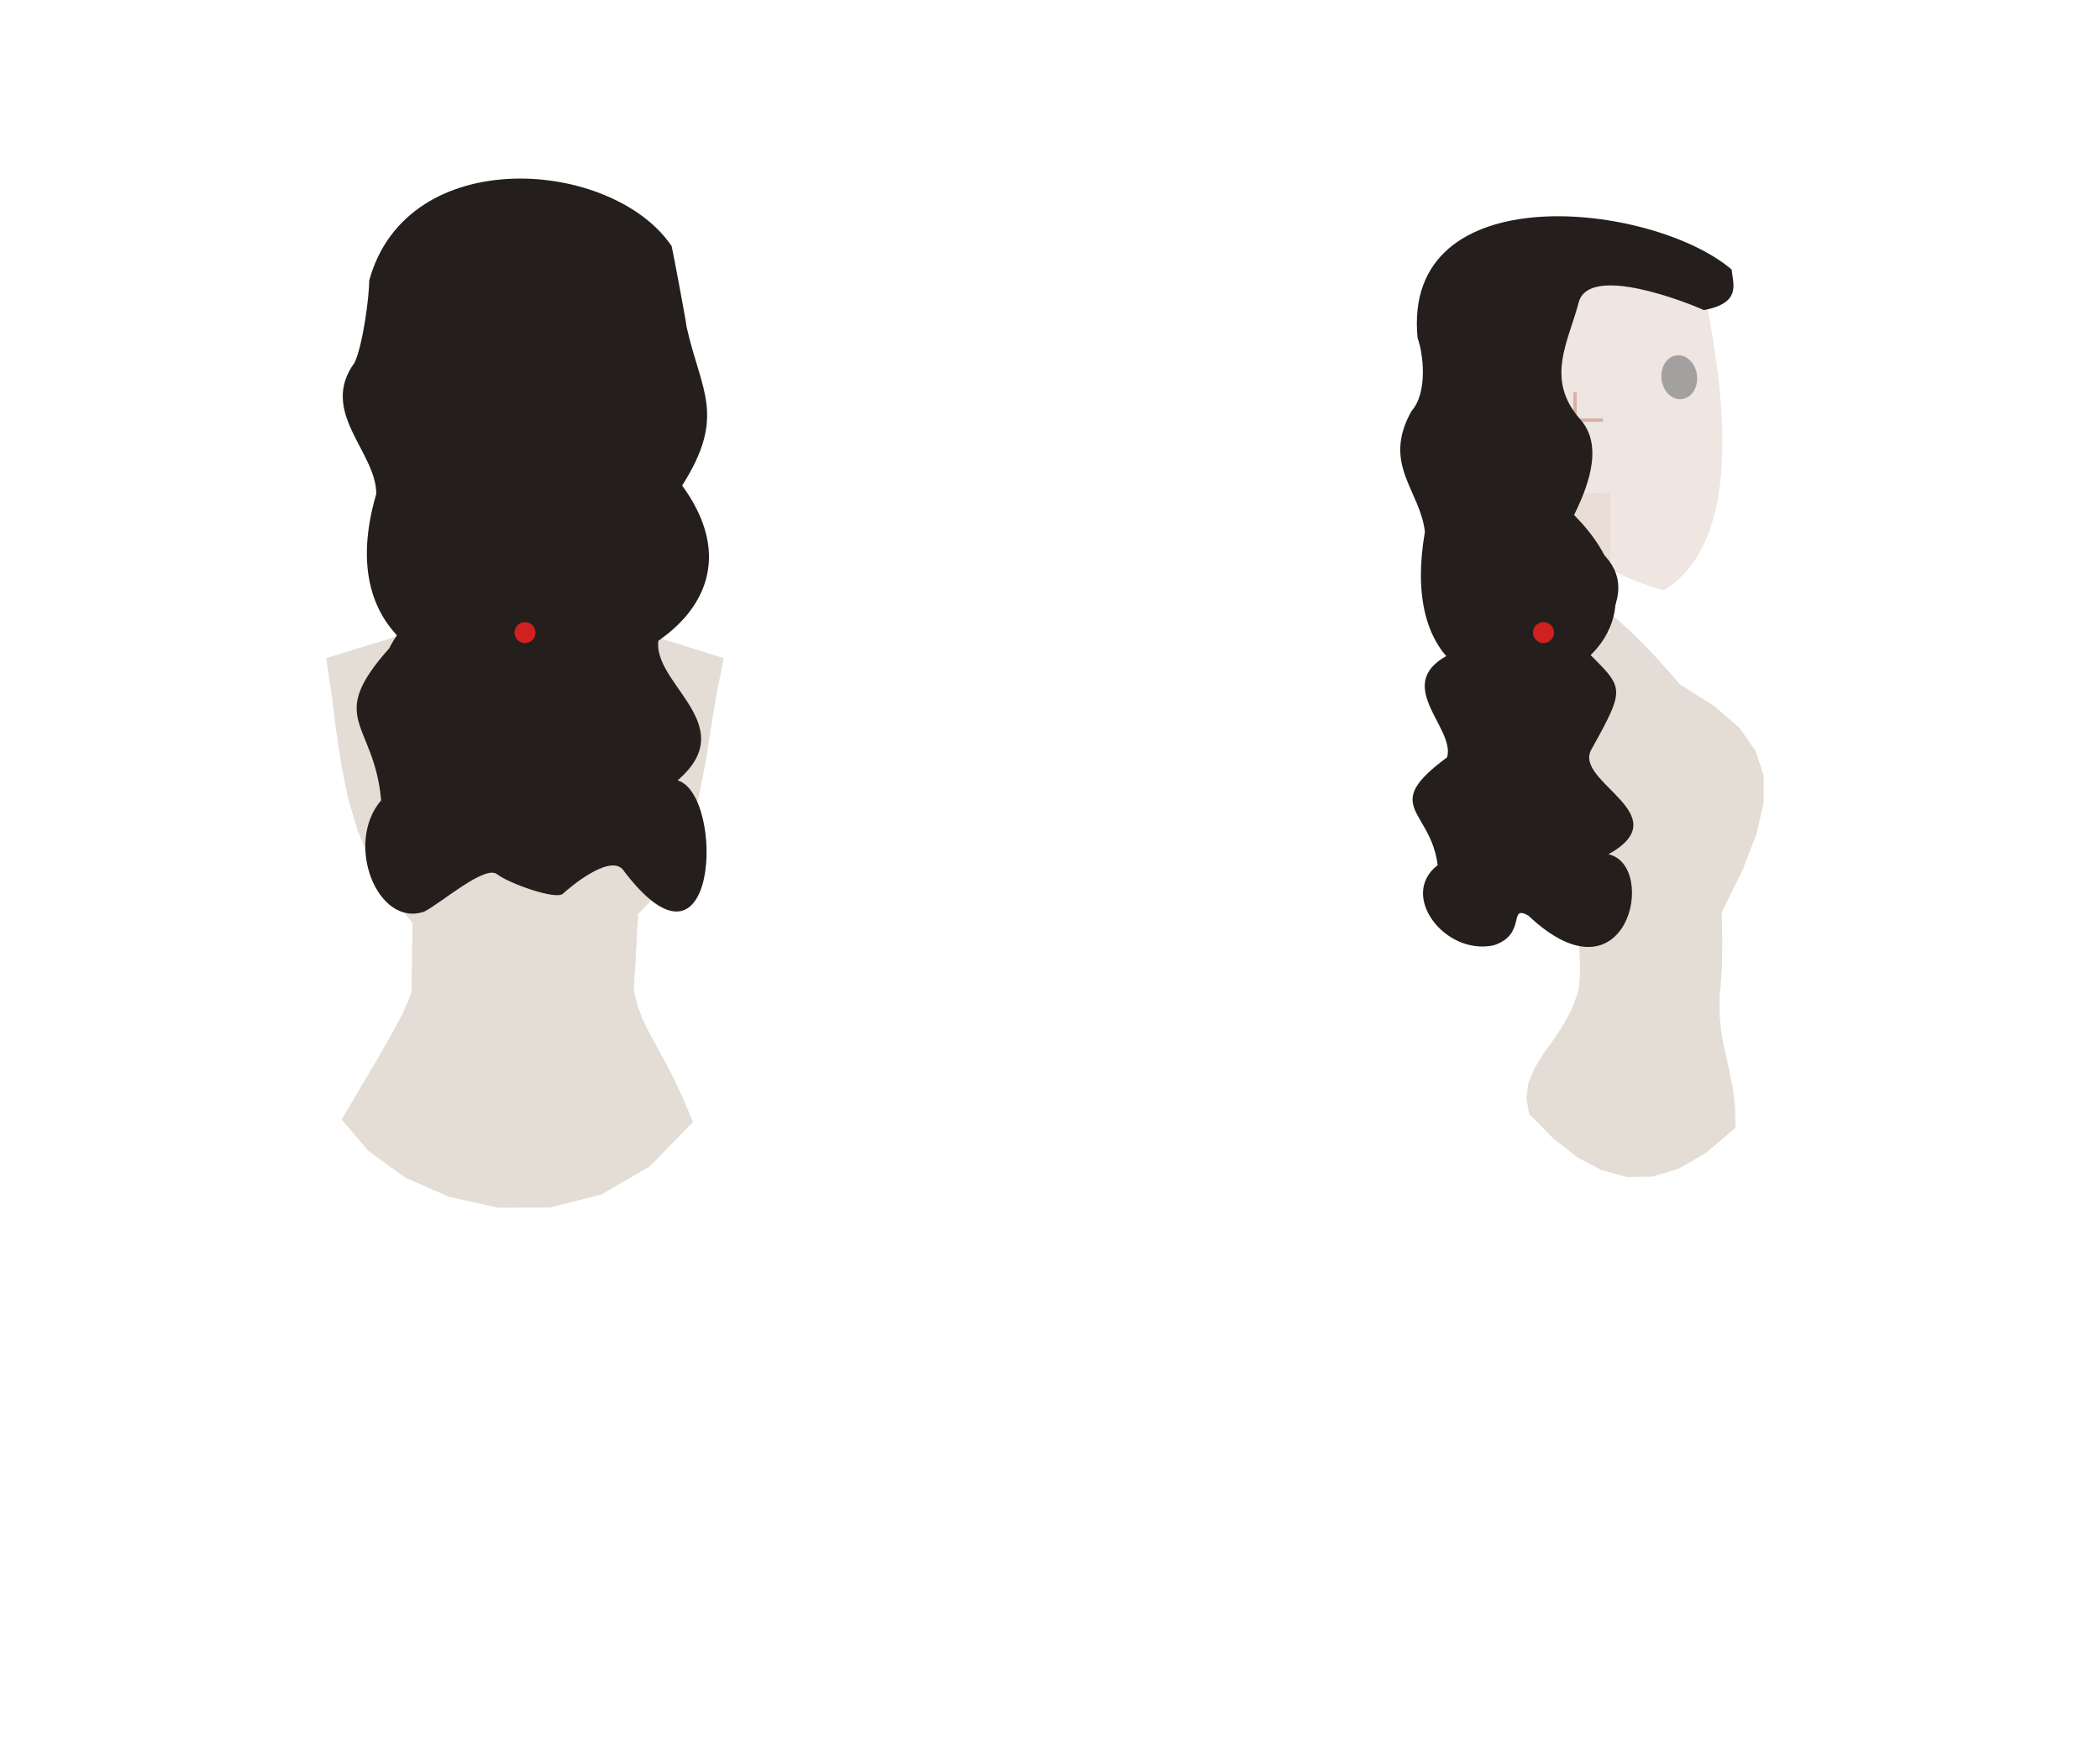
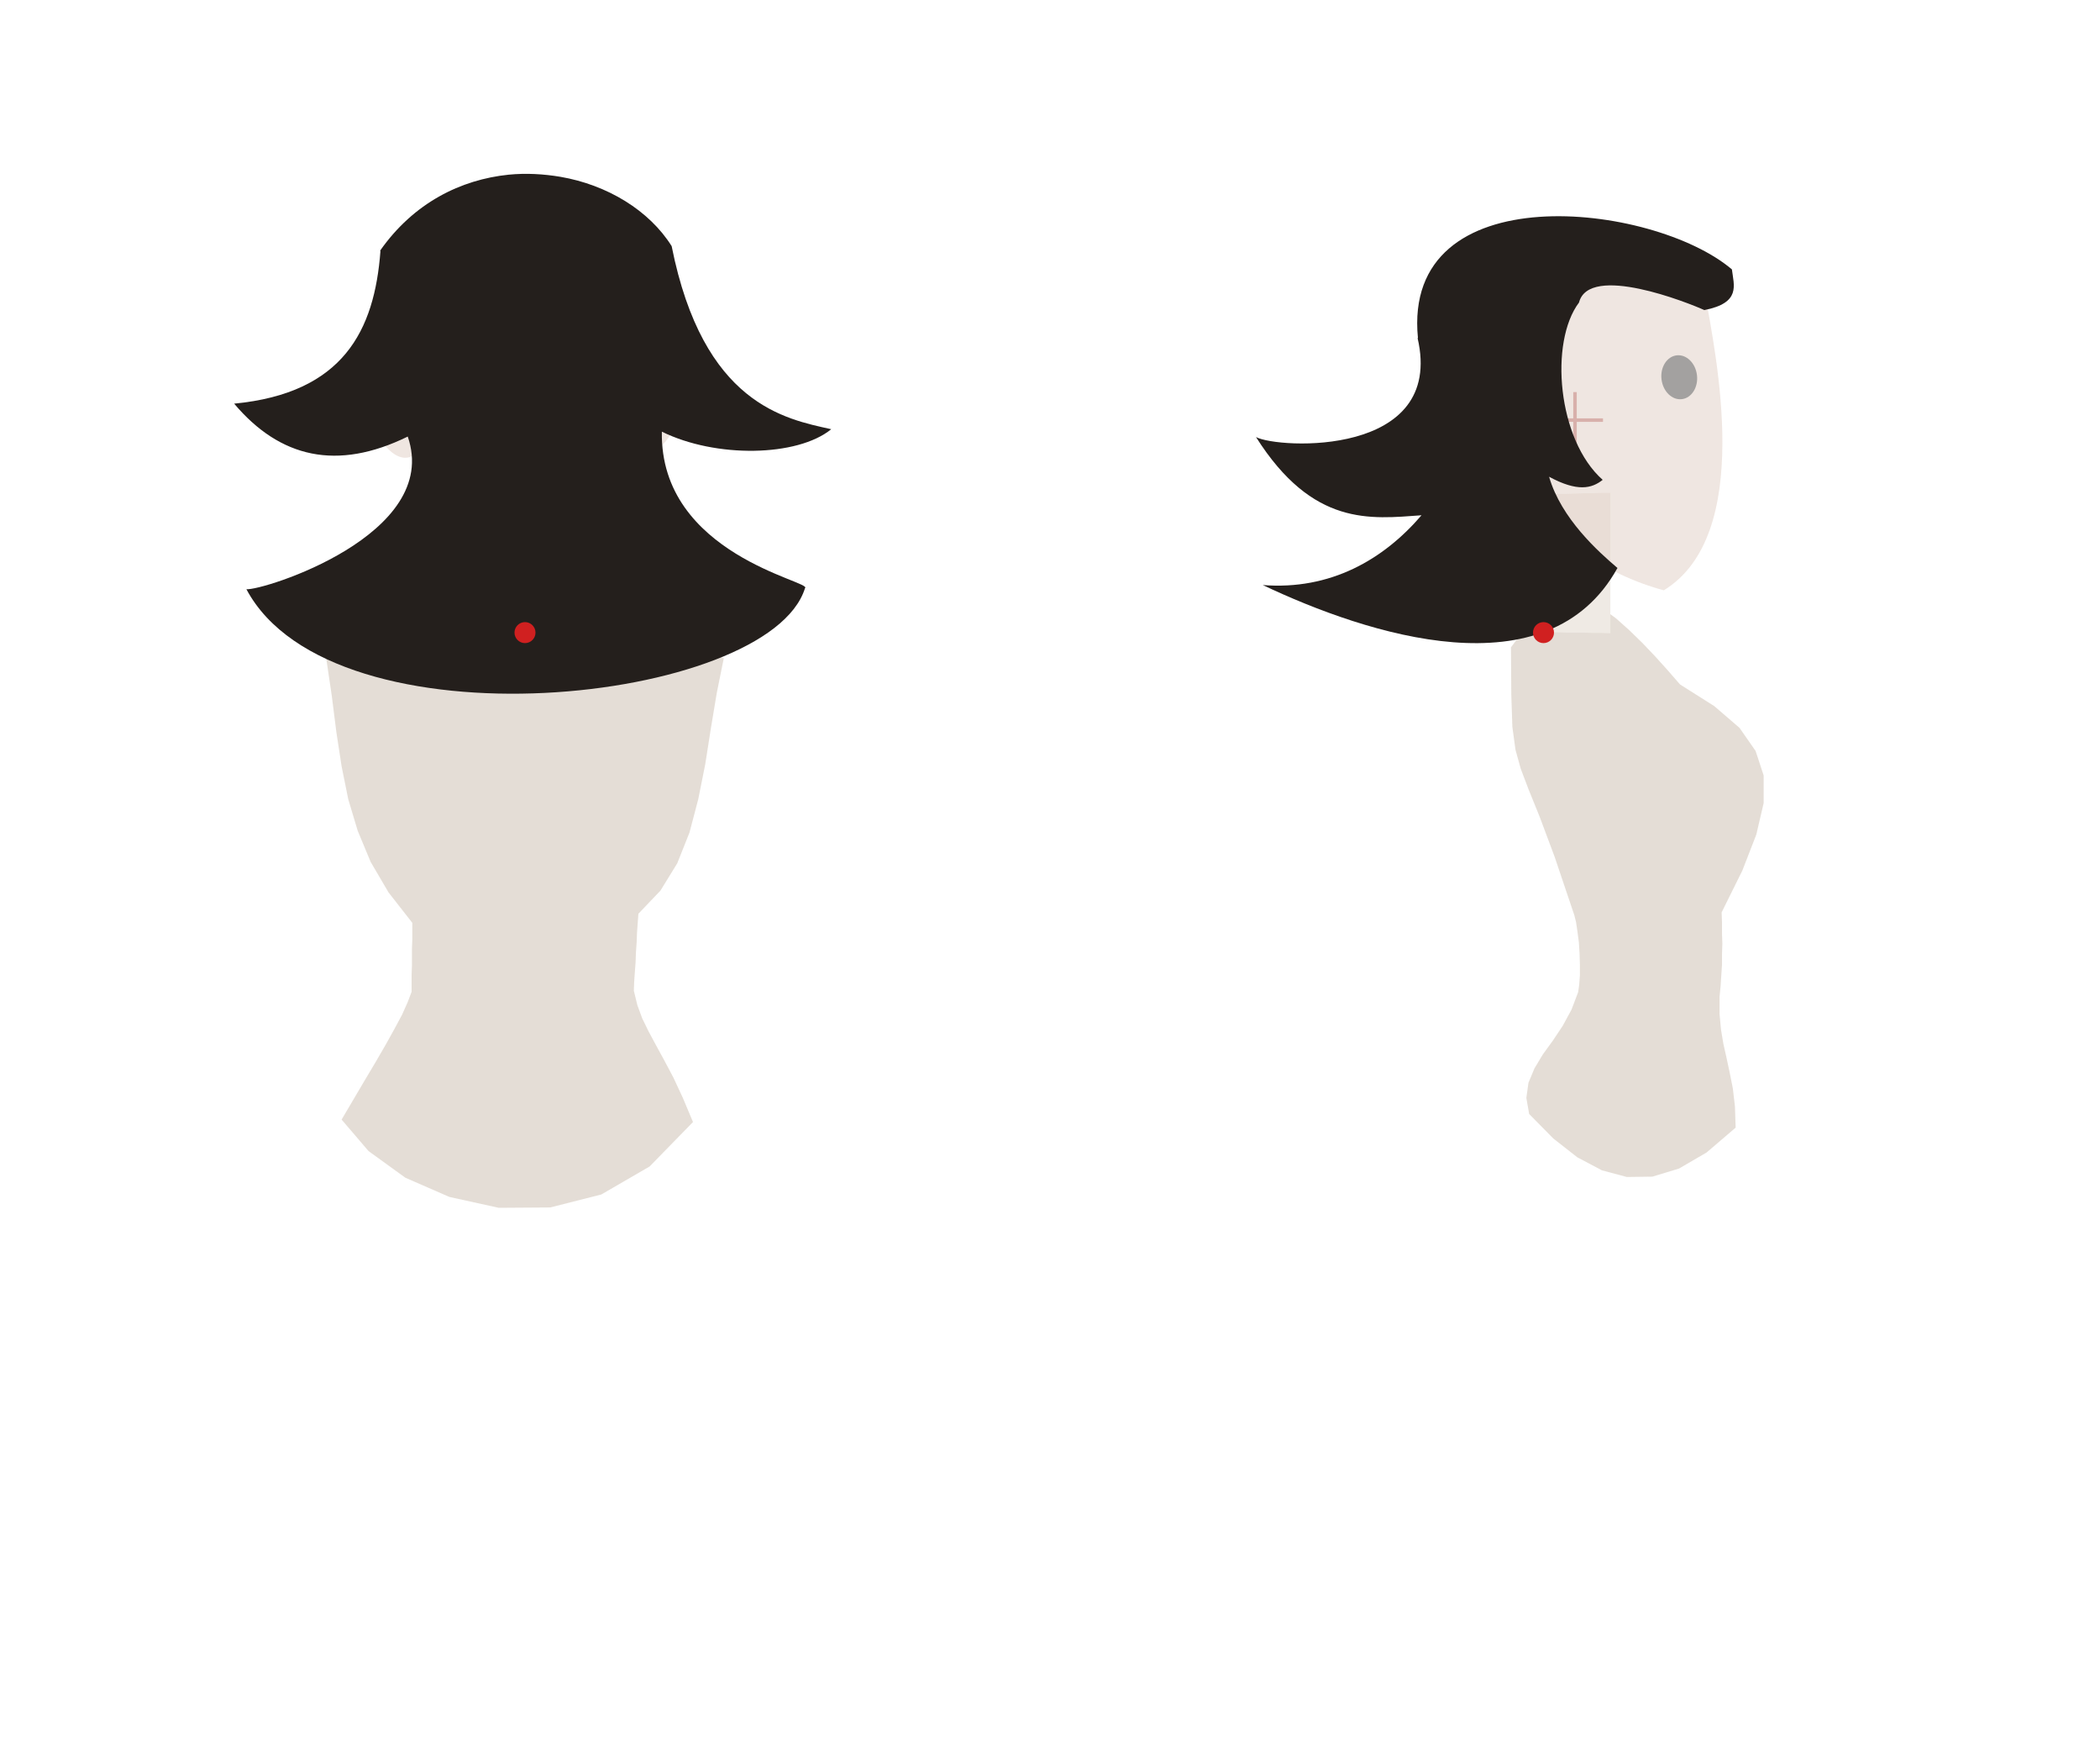
- <svg xmlns="http://www.w3.org/2000/svg" width="1200" height="1000" viewBox="-1.5 -1.2 6 5">
-   <g>
-     <g opacity="0.7">
-       <path d="M0.568 0.68L0.498 0.658L0.427 0.636L0.356 0.614L0.286 0.592L0.215 0.57L0.144 0.548L0.074 0.526L0.003 0.504L-0.068 0.526L-0.14 0.548L-0.211 0.57L-0.283 0.592L-0.354 0.614L-0.425 0.636L-0.497 0.658L-0.568 0.68L-0.552 0.788L-0.539 0.891L-0.524 0.989L-0.505 1.083L-0.478 1.173L-0.441 1.262L-0.39 1.349L-0.322 1.436L-0.322 1.46L-0.322 1.485L-0.323 1.51L-0.323 1.534L-0.323 1.559L-0.324 1.584L-0.324 1.608L-0.324 1.633L-0.335 1.662L-0.351 1.698L-0.373 1.739L-0.398 1.784L-0.427 1.834L-0.458 1.886L-0.491 1.942L-0.524 1.998L-0.447 2.088L-0.342 2.164L-0.216 2.219L-0.075 2.25L0.072 2.249L0.218 2.212L0.356 2.132L0.48 2.005L0.451 1.936L0.424 1.878L0.398 1.829L0.374 1.785L0.353 1.746L0.335 1.709L0.321 1.671L0.311 1.63L0.312 1.603L0.314 1.575L0.316 1.548L0.317 1.52L0.319 1.492L0.32 1.465L0.322 1.437L0.324 1.41L0.387 1.344L0.435 1.266L0.47 1.178L0.495 1.083L0.515 0.983L0.531 0.881L0.548 0.779Z" fill="#d9cfc4" />
-       <path d="M0.101 0.609L0.101 0.558L0.101 0.508L0.101 0.458L0.101 0.408L0.101 0.358L0.101 0.308L0.101 0.258L0.101 0.208L0.076 0.208L0.05 0.209L0.025 0.209L0 0.21L-0.025 0.211L-0.05 0.211L-0.076 0.212L-0.101 0.212L-0.101 0.262L-0.101 0.311L-0.101 0.36L-0.101 0.409L-0.101 0.458L-0.101 0.507L-0.101 0.557L-0.101 0.606L-0.076 0.606L-0.051 0.606L-0.025 0.607L0 0.607L0.025 0.607L0.051 0.608L0.076 0.608Z" fill="#e8e1d9" />
-       <path d="M-0.08 0H0.08M0 -0.08V0.08" stroke="#b04040" stroke-width="0.01" fill="none" />
-       <g opacity="0.6">
-         <g>
-           <path style="fill:#d9c3b6;fill-opacity:1;stroke-width:0.015" d="m -0.331,-0.388 c 0.08,-0.12 0.465,-0.184 0.666,0.003 0.087,0.185 0.024,0.743 -0.331,0.846 -0.333,-0.133 -0.443,-0.594 -0.334,-0.849 z" />
-           <path style="fill:#d9c3b6;fill-opacity:1;stroke-width:0.015" d="m 0.312,0.066 0.059,-0.239 c 9.196e-4,-0.002 0.137,-0.06 0.079,0.134 -0.047,0.159 -0.131,0.148 -0.138,0.105 z" />
-           <path style="fill:#d9c3b6;fill-opacity:1;stroke-width:0.015" d="m -0.308,0.08 -0.059,-0.239 c -9.204e-4,-0.002 -0.137,-0.06 -0.079,0.134 0.047,0.159 0.131,0.148 0.138,0.105 z" />
+ <svg xmlns="http://www.w3.org/2000/svg" width="1200" height="1000" viewBox="-1.5 -1.2 6 5" version="1.1" id="svg463">
+   <defs id="defs467" />
+   <g id="g417">
+     <g opacity="0.7" id="g395">
+       <path d="M0.568 0.68L0.498 0.658L0.427 0.636L0.356 0.614L0.286 0.592L0.215 0.57L0.144 0.548L0.074 0.526L0.003 0.504L-0.068 0.526L-0.14 0.548L-0.211 0.57L-0.283 0.592L-0.354 0.614L-0.425 0.636L-0.497 0.658L-0.568 0.68L-0.552 0.788L-0.539 0.891L-0.524 0.989L-0.505 1.083L-0.478 1.173L-0.441 1.262L-0.39 1.349L-0.322 1.436L-0.322 1.46L-0.322 1.485L-0.323 1.51L-0.323 1.534L-0.323 1.559L-0.324 1.584L-0.324 1.608L-0.324 1.633L-0.335 1.662L-0.351 1.698L-0.373 1.739L-0.398 1.784L-0.427 1.834L-0.458 1.886L-0.491 1.942L-0.524 1.998L-0.447 2.088L-0.342 2.164L-0.216 2.219L-0.075 2.25L0.072 2.249L0.218 2.212L0.356 2.132L0.48 2.005L0.451 1.936L0.424 1.878L0.398 1.829L0.374 1.785L0.353 1.746L0.335 1.709L0.321 1.671L0.311 1.63L0.312 1.603L0.314 1.575L0.316 1.548L0.317 1.52L0.319 1.492L0.32 1.465L0.322 1.437L0.324 1.41L0.387 1.344L0.435 1.266L0.47 1.178L0.495 1.083L0.515 0.983L0.531 0.881L0.548 0.779Z" fill="#d9cfc4" id="path373" />
+       <path d="M0.101 0.609L0.101 0.558L0.101 0.508L0.101 0.458L0.101 0.408L0.101 0.358L0.101 0.308L0.101 0.258L0.101 0.208L0.076 0.208L0.05 0.209L0.025 0.209L0 0.21L-0.025 0.211L-0.05 0.211L-0.076 0.212L-0.101 0.212L-0.101 0.262L-0.101 0.311L-0.101 0.36L-0.101 0.409L-0.101 0.458L-0.101 0.507L-0.101 0.557L-0.101 0.606L-0.076 0.606L-0.051 0.606L-0.025 0.607L0 0.607L0.025 0.607L0.051 0.608L0.076 0.608Z" fill="#e8e1d9" id="path375" />
+       <path d="M-0.08 0H0.08M0 -0.08V0.08" stroke="#b04040" stroke-width="0.01" fill="none" id="path377" />
+       <g opacity="0.6" id="g393">
+         <g id="g385">
+           <path style="fill:#d9c3b6;fill-opacity:1;stroke-width:0.015" d="m -0.331,-0.388 c 0.08,-0.12 0.465,-0.184 0.666,0.003 0.087,0.185 0.024,0.743 -0.331,0.846 -0.333,-0.133 -0.443,-0.594 -0.334,-0.849 z" id="path379" />
+           <path style="fill:#d9c3b6;fill-opacity:1;stroke-width:0.015" d="m 0.312,0.066 0.059,-0.239 c 9.196e-4,-0.002 0.137,-0.06 0.079,0.134 -0.047,0.159 -0.131,0.148 -0.138,0.105 z" id="path381" />
+           <path style="fill:#d9c3b6;fill-opacity:1;stroke-width:0.015" d="m -0.308,0.08 -0.059,-0.239 c -9.204e-4,-0.002 -0.137,-0.06 -0.079,0.134 0.047,0.159 0.131,0.148 0.138,0.105 z" id="path383" />
        </g>
-         <g>
-           <ellipse style="fill:#241f1c;stroke-width:0.015" cx="-0.141" cy="-0.176" rx="0.051" ry="0.063" />
-           <ellipse style="fill:#241f1c;stroke-width:0.015" cx="0.169" cy="-0.19" rx="0.051" ry="0.063" />
+         <g id="g391">
+           <ellipse style="fill:#241f1c;stroke-width:0.015" cx="-0.141" cy="-0.176" rx="0.051" ry="0.063" id="ellipse387" />
+           <ellipse style="fill:#241f1c;stroke-width:0.015" cx="0.169" cy="-0.19" rx="0.051" ry="0.063" id="ellipse389" />
        </g>
      </g>
    </g>
-     <g>
-       <g>
-         <path style="fill:#241f1c;fill-opacity:1;stroke-width:0.015" d="m -0.445,-0.399 c 0,0.045 -0.018,0.184 -0.042,0.235 -0.103,0.141 0.063,0.255 0.062,0.375 -0.247,0.843 1.307,0.569 0.874,-0.024 0.127,-0.2 0.054,-0.269 0.013,-0.452 -0.003,-0.024 -0.037,-0.205 -0.043,-0.232 -0.169,-0.25 -0.756,-0.296 -0.864,0.098 z" />
+     <g id="g401">
+       <g id="g399">
+         <path style="fill:#241f1c;fill-opacity:1;stroke-width:0.015" d="m -0.413,-0.483 c -0.017,0.227 -0.106,0.406 -0.418,0.436 0.131,0.155 0.294,0.193 0.496,0.094 0.097,0.281 -0.416,0.441 -0.461,0.436 0.247,0.464 1.494,0.327 1.596,-0.003 0.024,-0.019 -0.415,-0.095 -0.409,-0.447 0.154,0.076 0.387,0.072 0.484,-0.007 -0.131,-0.029 -0.366,-0.071 -0.456,-0.523 -0.064,-0.102 -0.184,-0.175 -0.318,-0.198 -0.048,-0.008 -0.098,-0.011 -0.148,-0.006 -0.136,0.014 -0.271,0.08 -0.367,0.217 z" id="path397" />
      </g>
    </g>
-     <g>
-       <g>
-         <path style="fill:#241f1c;fill-opacity:1;stroke-width:0.015" d="m -0.388,0.652 c -0.183,0.205 -0.043,0.208 -0.023,0.434 -0.106,0.124 -0.01,0.364 0.123,0.318 0.048,-0.024 0.173,-0.134 0.208,-0.107 0.035,0.027 0.168,0.074 0.188,0.056 C 0.128,1.335 0.237,1.242 0.278,1.282 0.553,1.65 0.573,1.07 0.436,1.029 0.63,0.863 0.337,0.743 0.386,0.61 0.202,0.399 -0.266,0.404 -0.388,0.652 Z" />
-       </g>
-     </g>
-     <g />
-     <g />
-     <g>
-       <circle cx="0" cy="0.607" r="0.03" fill="#d02020" />
+     <g id="g407" />
+     <g id="g409" />
+     <g id="g411" />
+     <g id="g415">
+       <circle cx="0" cy="0.607" r="0.03" fill="#d02020" id="circle413" />
    </g>
  </g>
-   <g transform="translate(3 0)">
-     <g opacity="0.7">
-       <path d="M0.3 0.755L0.267 0.717L0.231 0.677L0.193 0.637L0.155 0.6L0.118 0.567L0.083 0.541L0.053 0.525L0.028 0.519L-0.012 0.523L-0.046 0.532L-0.076 0.544L-0.102 0.561L-0.125 0.58L-0.146 0.602L-0.165 0.625L-0.183 0.649L-0.182 0.784L-0.179 0.876L-0.17 0.942L-0.155 0.996L-0.133 1.054L-0.101 1.133L-0.058 1.248L-0.002 1.414L0.003 1.434L0.007 1.461L0.011 1.491L0.013 1.523L0.014 1.555L0.014 1.586L0.012 1.613L0.009 1.634L-0.01 1.684L-0.035 1.73L-0.063 1.772L-0.092 1.812L-0.116 1.852L-0.133 1.893L-0.139 1.936L-0.131 1.982L-0.062 2.052L0.007 2.106L0.077 2.143L0.148 2.162L0.221 2.161L0.297 2.138L0.376 2.092L0.459 2.021L0.457 1.961L0.451 1.909L0.442 1.864L0.433 1.822L0.424 1.782L0.417 1.74L0.413 1.696L0.413 1.647L0.416 1.617L0.418 1.586L0.42 1.556L0.42 1.526L0.421 1.496L0.42 1.466L0.42 1.436L0.419 1.406L0.478 1.287L0.518 1.184L0.539 1.094L0.539 1.015L0.516 0.945L0.47 0.879L0.398 0.817Z" fill="#d9cfc4" />
-       <path d="M0.101 0.609L0.101 0.558L0.101 0.508L0.101 0.458L0.101 0.408L0.101 0.358L0.101 0.308L0.101 0.258L0.101 0.208L0.076 0.208L0.05 0.209L0.025 0.209L0 0.21L-0.025 0.211L-0.05 0.211L-0.076 0.212L-0.101 0.212L-0.101 0.262L-0.101 0.311L-0.101 0.36L-0.101 0.409L-0.101 0.458L-0.101 0.507L-0.101 0.557L-0.101 0.606L-0.076 0.606L-0.051 0.606L-0.025 0.607L0 0.607L0.025 0.607L0.051 0.608L0.076 0.608Z" fill="#e8e1d9" />
-       <path d="M-0.08 0H0.08M0 -0.08V0.08" stroke="#b04040" stroke-width="0.01" fill="none" />
-       <g opacity="0.6">
-         <g>
-           <g transform="matrix(0.99292 -0.118786 0.118786 0.99292 -0.053599 0.004236)">
-             <path style="fill:#d9c3b6;fill-opacity:1;stroke-width:0.015" d="m -0.201,-0.261 c 0.078,-0.092 0.46,-0.188 0.666,-0.057 0.011,0.191 0.057,0.707 -0.217,0.833 -0.333,-0.133 -0.557,-0.521 -0.449,-0.776 z" />
+   <g transform="translate(3 0)" id="g461">
+     <g opacity="0.7" id="g439">
+       <path d="M0.3 0.755L0.267 0.717L0.231 0.677L0.193 0.637L0.155 0.6L0.118 0.567L0.083 0.541L0.053 0.525L0.028 0.519L-0.012 0.523L-0.046 0.532L-0.076 0.544L-0.102 0.561L-0.125 0.58L-0.146 0.602L-0.165 0.625L-0.183 0.649L-0.182 0.784L-0.179 0.876L-0.17 0.942L-0.155 0.996L-0.133 1.054L-0.101 1.133L-0.058 1.248L-0.002 1.414L0.003 1.434L0.007 1.461L0.011 1.491L0.013 1.523L0.014 1.555L0.014 1.586L0.012 1.613L0.009 1.634L-0.01 1.684L-0.035 1.73L-0.063 1.772L-0.092 1.812L-0.116 1.852L-0.133 1.893L-0.139 1.936L-0.131 1.982L-0.062 2.052L0.007 2.106L0.077 2.143L0.148 2.162L0.221 2.161L0.297 2.138L0.376 2.092L0.459 2.021L0.457 1.961L0.451 1.909L0.442 1.864L0.433 1.822L0.424 1.782L0.417 1.74L0.413 1.696L0.413 1.647L0.416 1.617L0.418 1.586L0.42 1.556L0.42 1.526L0.421 1.496L0.42 1.466L0.42 1.436L0.419 1.406L0.478 1.287L0.518 1.184L0.539 1.094L0.539 1.015L0.516 0.945L0.47 0.879L0.398 0.817Z" fill="#d9cfc4" id="path419" />
+       <path d="M0.101 0.609L0.101 0.558L0.101 0.508L0.101 0.458L0.101 0.408L0.101 0.358L0.101 0.308L0.101 0.258L0.101 0.208L0.076 0.208L0.05 0.209L0.025 0.209L0 0.21L-0.025 0.211L-0.05 0.211L-0.076 0.212L-0.101 0.212L-0.101 0.262L-0.101 0.311L-0.101 0.36L-0.101 0.409L-0.101 0.458L-0.101 0.507L-0.101 0.557L-0.101 0.606L-0.076 0.606L-0.051 0.606L-0.025 0.607L0 0.607L0.025 0.607L0.051 0.608L0.076 0.608Z" fill="#e8e1d9" id="path421" />
+       <path d="M-0.08 0H0.08M0 -0.08V0.08" stroke="#b04040" stroke-width="0.01" fill="none" id="path423" />
+       <g opacity="0.6" id="g437">
+         <g id="g429">
+           <g transform="matrix(0.99292 -0.118786 0.118786 0.99292 -0.053599 0.004236)" id="g427">
+             <path style="fill:#d9c3b6;fill-opacity:1;stroke-width:0.015" d="m -0.201,-0.261 c 0.078,-0.092 0.46,-0.188 0.666,-0.057 0.011,0.191 0.057,0.707 -0.217,0.833 -0.333,-0.133 -0.557,-0.521 -0.449,-0.776 z" id="path425" />
          </g>
        </g>
-         <g>
-           <g transform="matrix(0.99292 -0.118786 0.118786 0.99292 -0.053599 0.004236)">
-             <ellipse style="fill:#241f1c;stroke-width:0.015" cx="0.364" cy="-0.084" rx="0.051" ry="0.063" />
+         <g id="g435">
+           <g transform="matrix(0.99292 -0.118786 0.118786 0.99292 -0.053599 0.004236)" id="g433">
+             <ellipse style="fill:#241f1c;stroke-width:0.015" cx="0.364" cy="-0.084" rx="0.051" ry="0.063" id="ellipse431" />
          </g>
        </g>
      </g>
    </g>
-     <g />
-     <g>
-       <g transform="translate(1.696607,0.1012358)">
-         <path style="fill:#241f1c;fill-opacity:1;stroke-width:0.015" d="m -2.043,0.562 c -0.188,0.085 0.006,0.213 -0.019,0.3 -0.193,0.142 -0.047,0.147 -0.027,0.308 -0.112,0.086 0.021,0.259 0.16,0.229 0.096,-0.031 0.04,-0.118 0.099,-0.085 C -1.547,1.581 -1.458,1.17 -1.601,1.139 -1.397,1.025 -1.702,0.933 -1.65,0.84 -1.548,0.656 -1.557,0.666 -1.67,0.552 -1.232,0.131 -2.44,0.026 -2.043,0.562 Z" />
+     <g id="g441" />
+     <g id="g447" />
+     <g id="g449" />
+     <g id="g455">
+       <g transform="matrix(0.99292 -0.118786 0.118786 0.99292 -0.053599 0.004236)" id="g453">
+         <path style="fill:#241f1c;fill-opacity:1;stroke-width:0.015" d="m -0.365,-0.284 c 0.038,0.348 -0.433,0.267 -0.492,0.226 0.131,0.274 0.297,0.271 0.443,0.278 -0.123,0.113 -0.284,0.182 -0.474,0.144 0.28,0.176 0.772,0.405 1.012,0.072 C 0.076,0.384 -0.019,0.277 -0.039,0.154 c 0.075,0.053 0.117,0.048 0.151,0.027 -0.115,-0.129 -0.105,-0.409 -0.007,-0.511 0.042,-0.108 0.31,0.038 0.353,0.064 0.107,-0.008 0.092,-0.06 0.092,-0.106 -0.201,-0.217 -0.904,-0.384 -0.914,0.088 z" id="path451" />
      </g>
    </g>
-     <g />
-     <g>
-       <g transform="matrix(0.99292 -0.118786 0.118786 0.99292 -0.053599 0.004236)">
-         <path style="fill:#241f1c;fill-opacity:1;stroke-width:0.015" d="m -0.365,-0.284 c 0.011,0.046 0.011,0.158 -0.042,0.205 -0.103,0.141 -0.002,0.228 -0.003,0.347 -0.216,0.724 0.827,0.515 0.429,0.003 0.039,-0.061 0.112,-0.181 0.05,-0.269 -0.087,-0.126 -0.008,-0.223 0.035,-0.332 0.042,-0.108 0.31,0.038 0.353,0.064 0.107,-0.008 0.092,-0.06 0.092,-0.106 -0.201,-0.217 -0.904,-0.384 -0.914,0.088 z" />
-       </g>
-     </g>
-     <g>
-       <circle cx="-0.09" cy="0.607" r="0.03" fill="#d02020" />
+     <g id="g459">
+       <circle cx="-0.09" cy="0.607" r="0.03" fill="#d02020" id="circle457" />
    </g>
  </g>
</svg>
